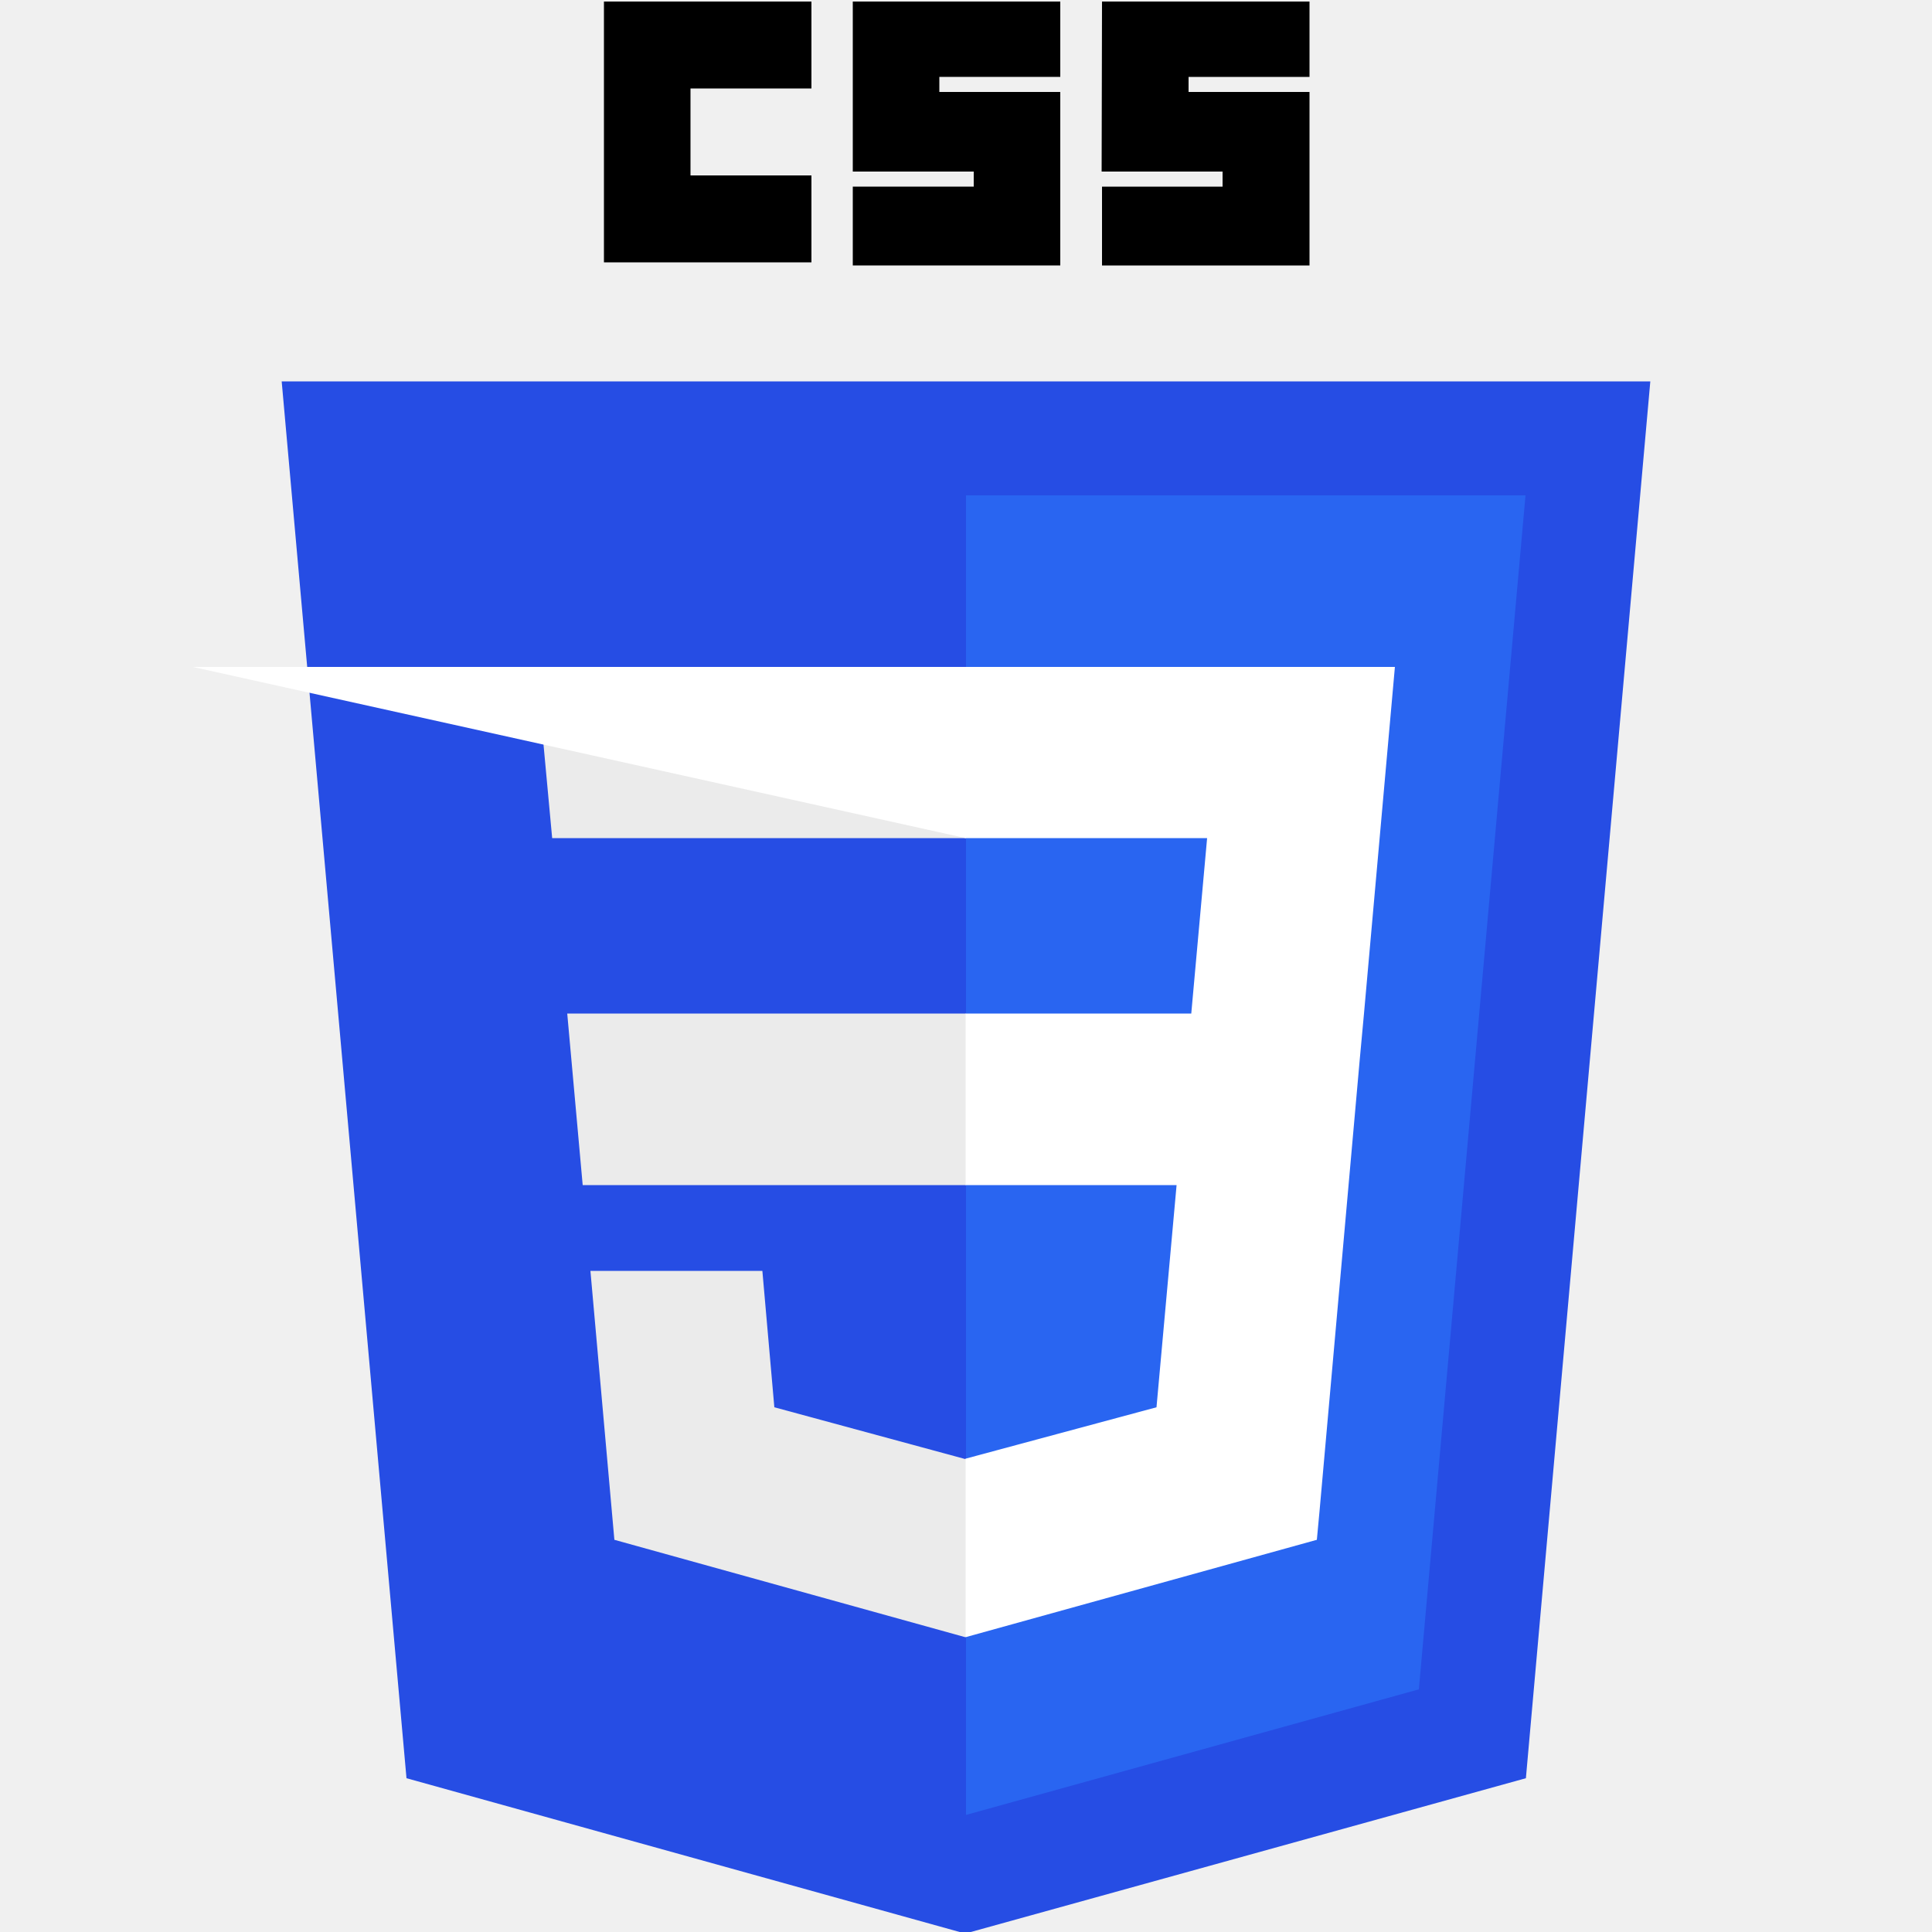
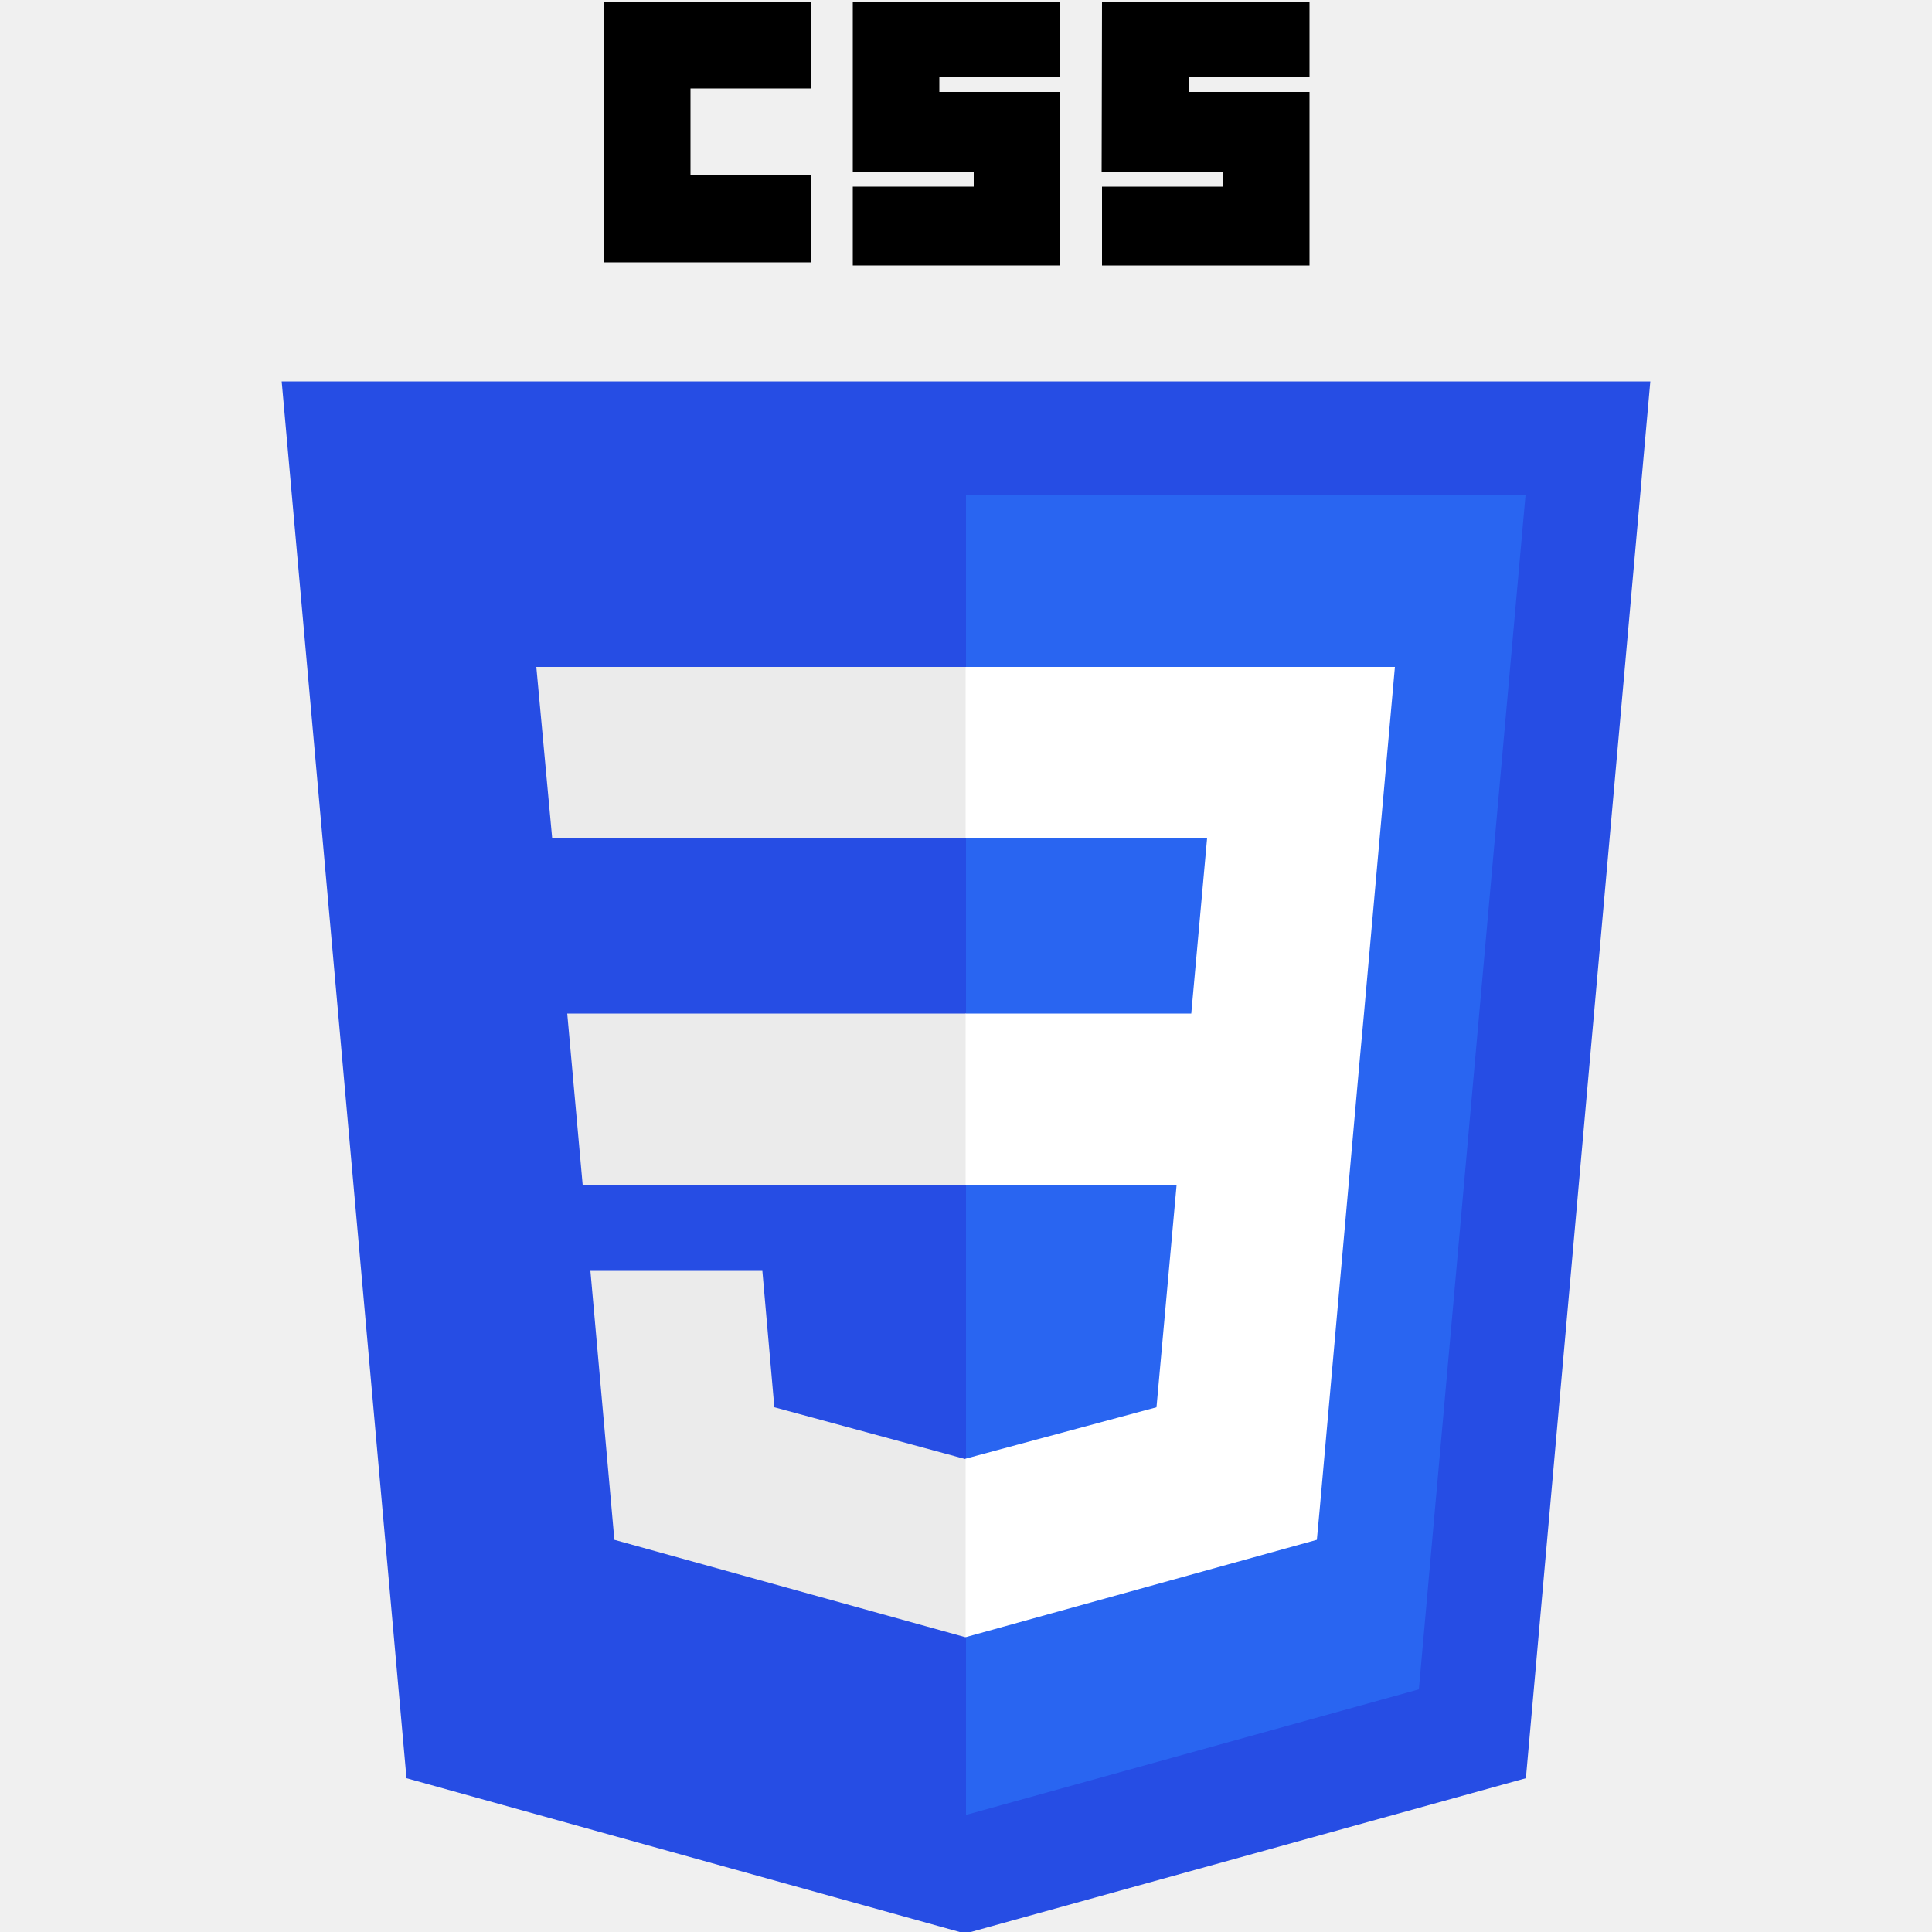
<svg xmlns="http://www.w3.org/2000/svg" width="500" height="500" viewBox="0 0 500 500">
  <style type="text/css">
    .st0{fill:#264DE4;}
    .st1{fill:#2965F1;}
    .st2{fill:#EBEBEB;}
    .st3{fill:#FFFFFF;}
    .st4{fill:#000000;}
  </style>
  <g>
    <polygon class="st0" points="427.1,98.7 394.9,460.2 249.8,500.4 105.2,460.2 72.9,98.7 " />
    <polygon class="st1" points="367.2,437.2 394.8,128.2 250,128.2 250,469.7 " />
    <polygon class="st2" points="146.8,262.3 150.8,306.7 250,306.7 250,262.3 " />
    <polygon class="st2" points="250,172.6 249.9,172.6 138.8,172.6 142.9,216.9 250,216.9 " />
    <polygon class="st2" points="250,423.6 250,377.5 249.8,377.6 200.4,364.2 197.3,328.9 173.3,328.9 152.8,328.9 159,398.5 249.8,423.7 " />
    <path class="st4" d="M156.3,0.4H210v22.5h-31.3v22.5H210v22.5h-53.7L156.3,0.4L156.3,0.4z" />
    <path class="st4" d="M220.7,0.4h53.7v19.5h-31.3v3.9h31.3v44.9h-53.7V48.3H252v-3.9h-31.3V0.4z" />
    <path class="st4" d="M285.2,0.4h53.7v19.5h-31.3v3.9h31.3v44.9h-53.7V48.3h31.2v-3.9h-31.3L285.2,0.4L285.2,0.4z" />
-     <polygon class="st3" points="304.5,306.7 299.3,364.2 249.9,377.5 249.9,423.7 340.8,398.5 341.5,391 351.9,274.2 353,262.3 361,172.6 49.9,172.6 249.9,216.9 312.4,216.9 308.3,262.3 249.9,262.3 249.9,306.7 " />
+     <polygon class="st3" points="304.5,306.7 299.3,364.2 249.9,377.5 249.9,423.7 340.8,398.5 341.5,391 351.9,274.2 353,262.3 361,172.6 249.9,172.6 249.9,216.9 312.4,216.9 308.3,262.3 249.9,262.3 249.9,306.7 " />
  </g>
</svg>
